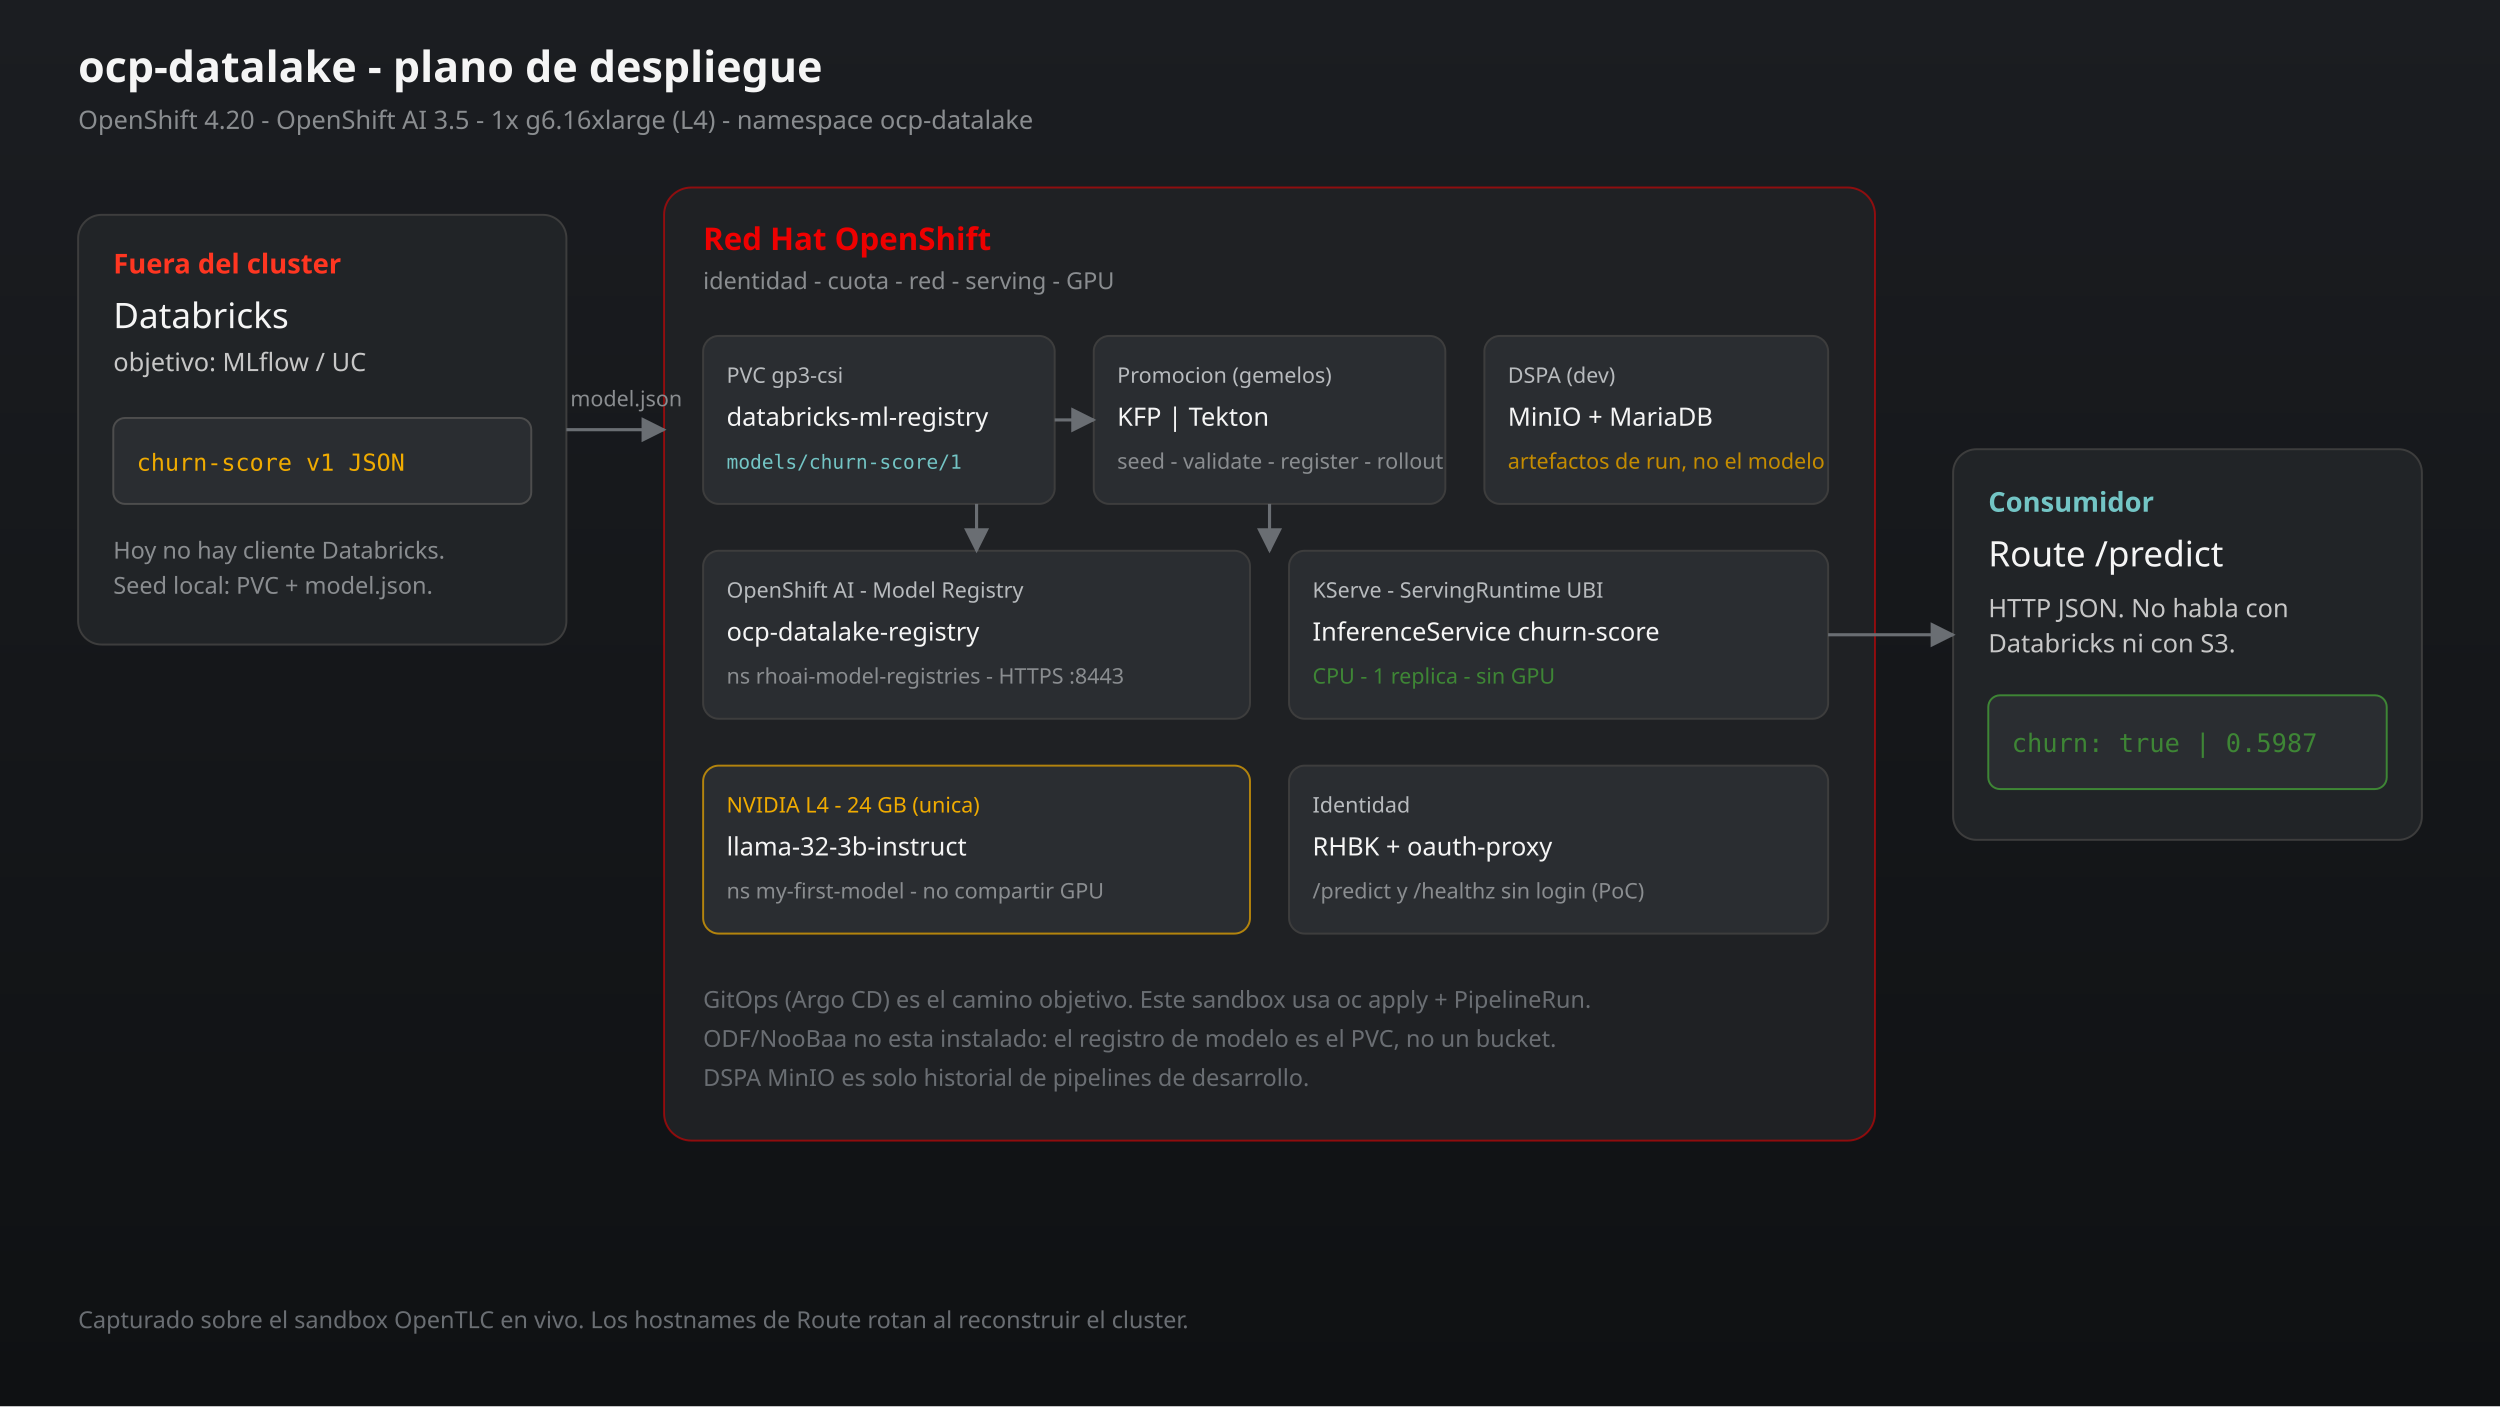
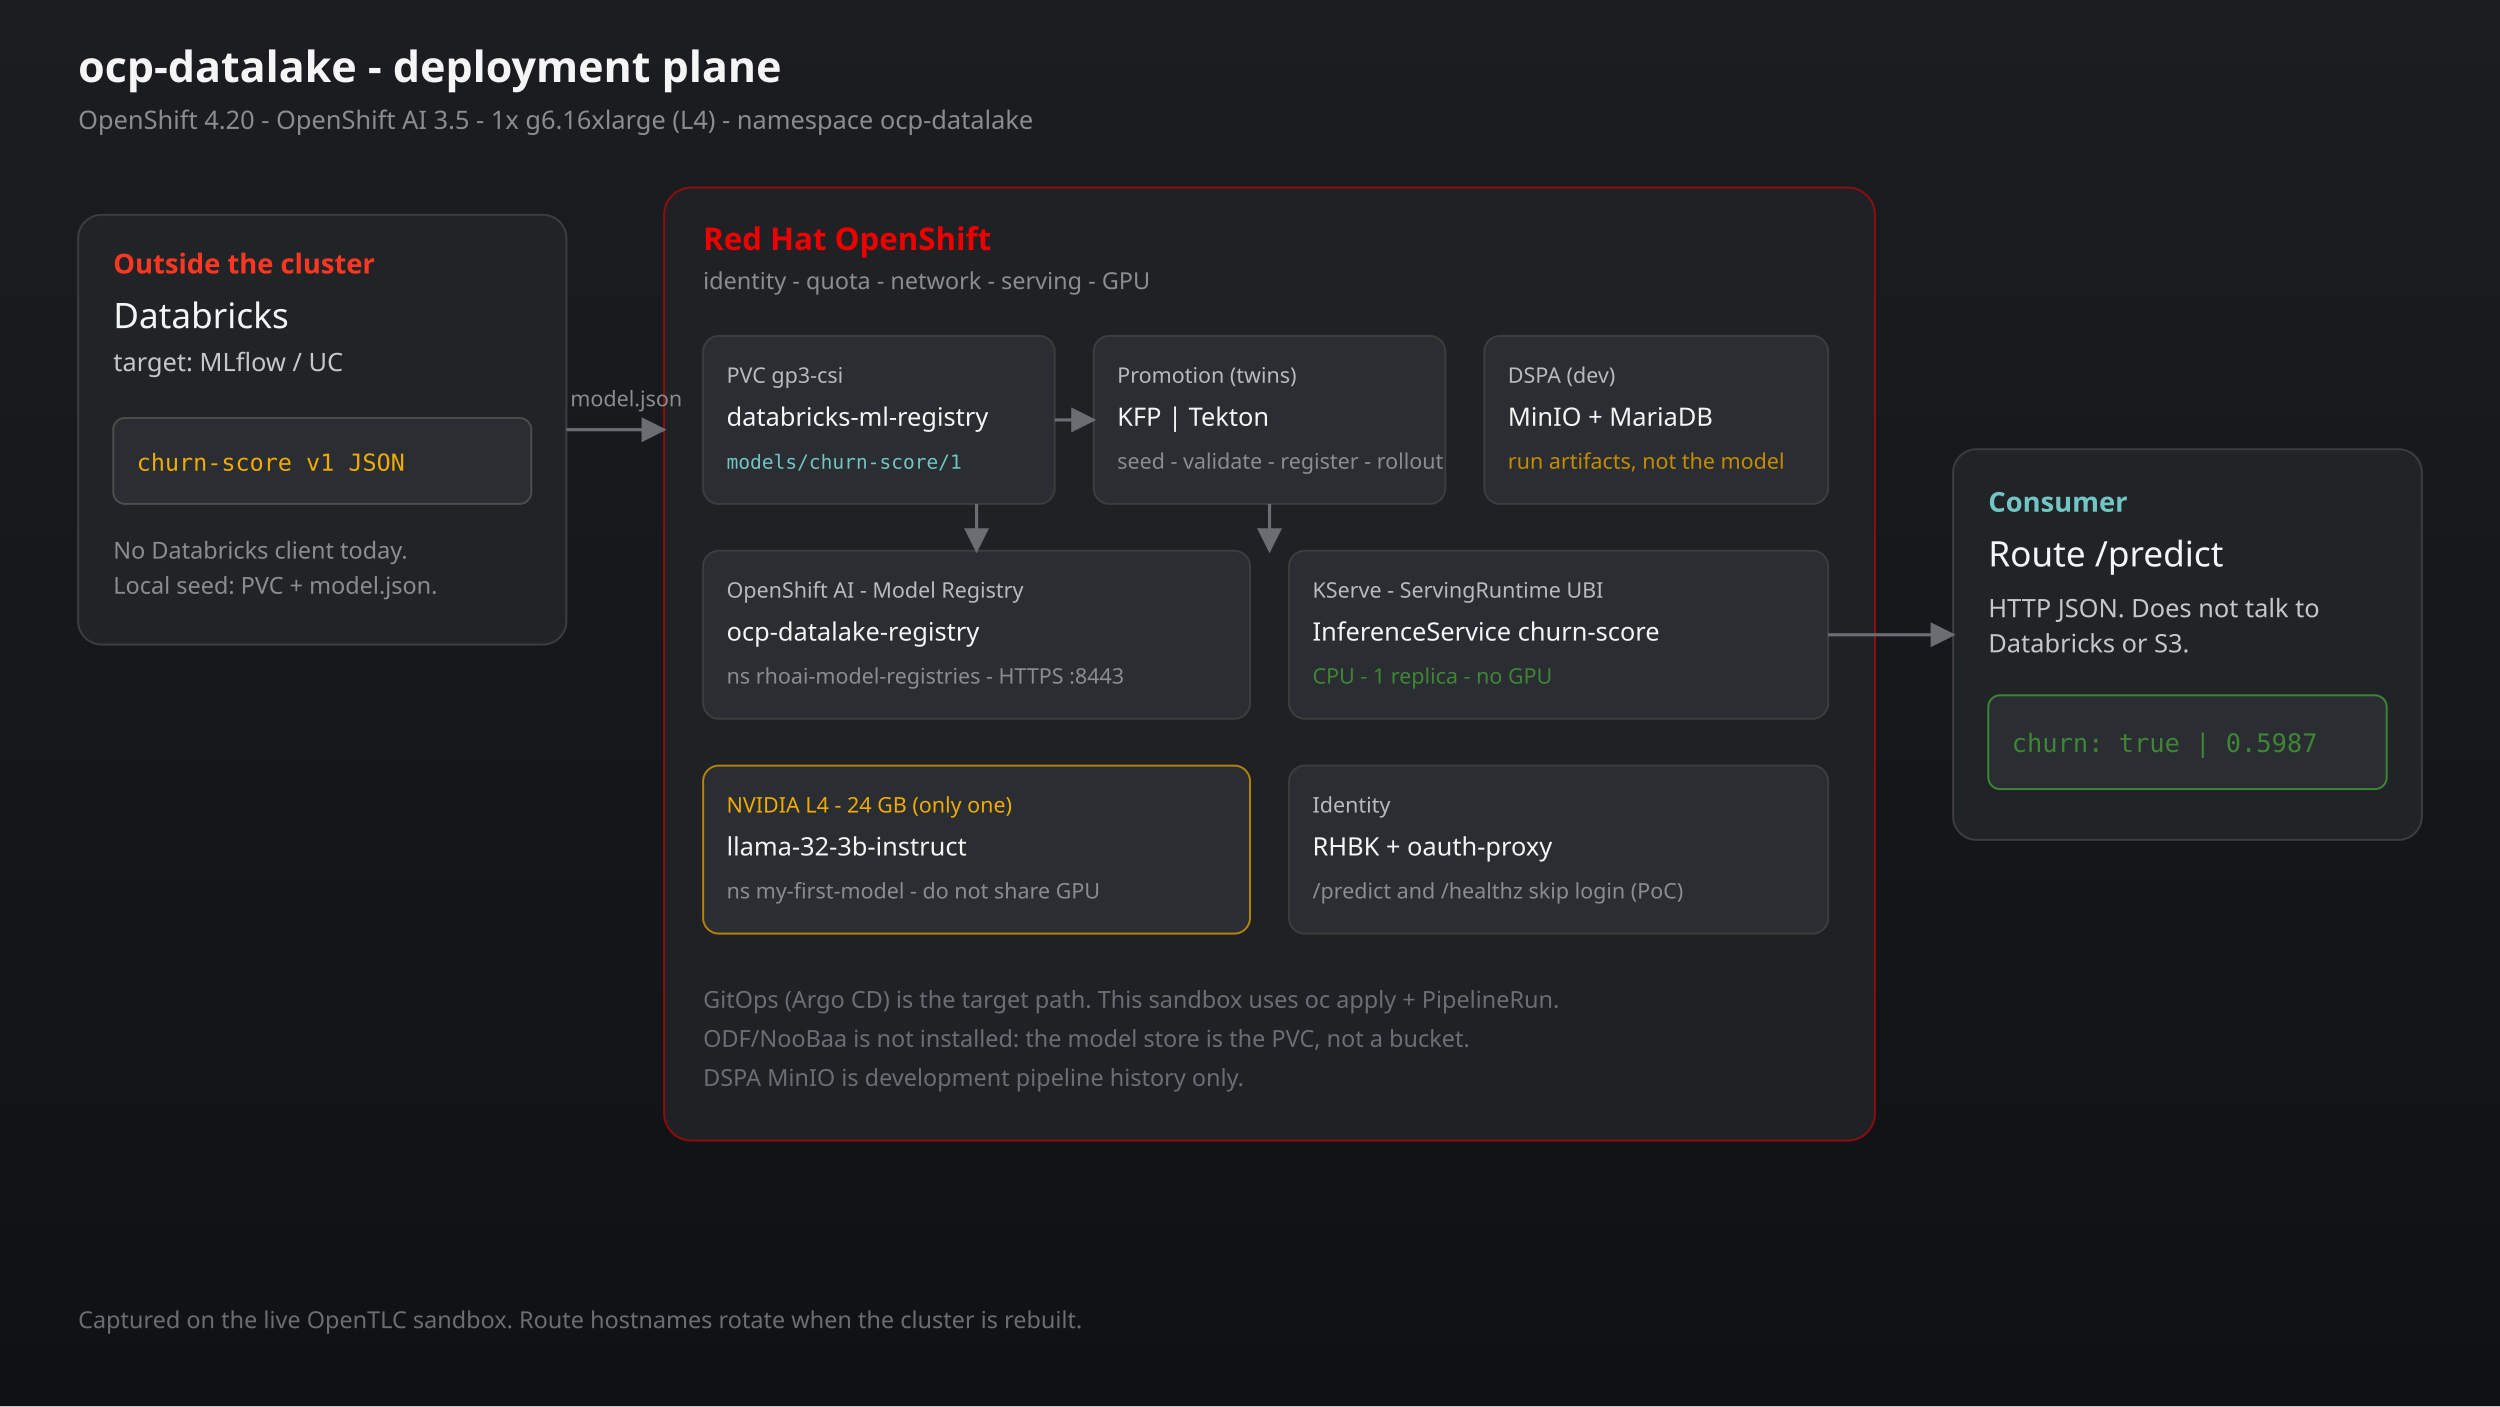
<svg xmlns="http://www.w3.org/2000/svg" viewBox="0 0 1280 720" role="img" aria-labelledby="arch-title arch-desc">
  <defs>
    <linearGradient id="bg" x1="0" y1="0" x2="0" y2="1">
      <stop offset="0" stop-color="#1b1d21" />
      <stop offset="1" stop-color="#0f1113" />
    </linearGradient>
    <marker id="arrow" viewBox="0 0 10 10" refX="9" refY="5" markerWidth="8" markerHeight="8" orient="auto-start-reverse">
      <path d="M0 0 L10 5 L0 10 z" fill="#6a6e73" />
    </marker>
  </defs>
  <rect width="1280" height="720" fill="url(#bg)" />
-   <text x="40" y="42" fill="#f5f5f5" font-family="Segoe UI, sans-serif" font-size="22" font-weight="600">ocp-datalake - plano de despliegue</text>
+   <text x="40" y="42" fill="#f5f5f5" font-family="Segoe UI, sans-serif" font-size="22" font-weight="600">ocp-datalake - deployment plane</text>
  <text x="40" y="66" fill="#8a8d90" font-family="Segoe UI, sans-serif" font-size="13">OpenShift 4.20 - OpenShift AI 3.5 - 1x g6.16xlarge (L4) - namespace ocp-datalake</text>
  <rect x="40" y="110" width="250" height="220" rx="12" fill="#212427" stroke="#3d3d3d" />
-   <text x="58" y="140" fill="#ff3621" font-family="Segoe UI, sans-serif" font-size="14" font-weight="600">Fuera del cluster</text>
+   <text x="58" y="140" fill="#ff3621" font-family="Segoe UI, sans-serif" font-size="14" font-weight="600">Outside the cluster</text>
  <text x="58" y="168" fill="#f5f5f5" font-family="Segoe UI, sans-serif" font-size="18">Databricks</text>
-   <text x="58" y="190" fill="#c7c7c7" font-family="Segoe UI, sans-serif" font-size="13">objetivo: MLflow / UC</text>
+   <text x="58" y="190" fill="#c7c7c7" font-family="Segoe UI, sans-serif" font-size="13">target: MLflow / UC</text>
  <rect x="58" y="214" width="214" height="44" rx="6" fill="#2a2d31" stroke="#4d4d4d" />
  <text x="70" y="241" fill="#f0ab00" font-family="Consolas, monospace" font-size="12">churn-score v1 JSON</text>
-   <text x="58" y="286" fill="#8a8d90" font-family="Segoe UI, sans-serif" font-size="12">Hoy no hay cliente Databricks.</text>
-   <text x="58" y="304" fill="#8a8d90" font-family="Segoe UI, sans-serif" font-size="12">Seed local: PVC + model.json.</text>
+   <text x="58" y="286" fill="#8a8d90" font-family="Segoe UI, sans-serif" font-size="12">No Databricks client today.</text>
+   <text x="58" y="304" fill="#8a8d90" font-family="Segoe UI, sans-serif" font-size="12">Local seed: PVC + model.json.</text>
  <rect x="340" y="96" width="620" height="488" rx="14" fill="#1f2124" stroke="#ee0000" stroke-opacity=".55" />
  <text x="360" y="128" fill="#ee0000" font-family="Segoe UI, sans-serif" font-size="16" font-weight="600">Red Hat OpenShift</text>
-   <text x="360" y="148" fill="#8a8d90" font-family="Segoe UI, sans-serif" font-size="12">identidad - cuota - red - serving - GPU</text>
+   <text x="360" y="148" fill="#8a8d90" font-family="Segoe UI, sans-serif" font-size="12">identity - quota - network - serving - GPU</text>
  <rect x="360" y="172" width="180" height="86" rx="8" fill="#2a2d31" stroke="#3d3d3d" />
  <text x="372" y="196" fill="#b8bbbe" font-family="Segoe UI, sans-serif" font-size="11">PVC gp3-csi</text>
  <text x="372" y="218" fill="#f5f5f5" font-family="Segoe UI, sans-serif" font-size="13">databricks-ml-registry</text>
  <text x="372" y="240" fill="#73c5c5" font-family="Consolas, monospace" font-size="10">models/churn-score/1</text>
  <rect x="560" y="172" width="180" height="86" rx="8" fill="#2a2d31" stroke="#3d3d3d" />
-   <text x="572" y="196" fill="#b8bbbe" font-family="Segoe UI, sans-serif" font-size="11">Promocion (gemelos)</text>
+   <text x="572" y="196" fill="#b8bbbe" font-family="Segoe UI, sans-serif" font-size="11">Promotion (twins)</text>
  <text x="572" y="218" fill="#f5f5f5" font-family="Segoe UI, sans-serif" font-size="13">KFP  |  Tekton</text>
  <text x="572" y="240" fill="#8a8d90" font-family="Segoe UI, sans-serif" font-size="11">seed - validate - register - rollout</text>
  <rect x="760" y="172" width="176" height="86" rx="8" fill="#2a2d31" stroke="#3d3d3d" />
  <text x="772" y="196" fill="#b8bbbe" font-family="Segoe UI, sans-serif" font-size="11">DSPA (dev)</text>
  <text x="772" y="218" fill="#f5f5f5" font-family="Segoe UI, sans-serif" font-size="13">MinIO + MariaDB</text>
-   <text x="772" y="240" fill="#c58c00" font-family="Segoe UI, sans-serif" font-size="11">artefactos de run, no el modelo</text>
+   <text x="772" y="240" fill="#c58c00" font-family="Segoe UI, sans-serif" font-size="11">run artifacts, not the model</text>
  <rect x="360" y="282" width="280" height="86" rx="8" fill="#2a2d31" stroke="#3d3d3d" />
  <text x="372" y="306" fill="#b8bbbe" font-family="Segoe UI, sans-serif" font-size="11">OpenShift AI - Model Registry</text>
  <text x="372" y="328" fill="#f5f5f5" font-family="Segoe UI, sans-serif" font-size="13">ocp-datalake-registry</text>
  <text x="372" y="350" fill="#8a8d90" font-family="Segoe UI, sans-serif" font-size="11">ns rhoai-model-registries - HTTPS :8443</text>
  <rect x="660" y="282" width="276" height="86" rx="8" fill="#2a2d31" stroke="#3d3d3d" />
  <text x="672" y="306" fill="#b8bbbe" font-family="Segoe UI, sans-serif" font-size="11">KServe - ServingRuntime UBI</text>
  <text x="672" y="328" fill="#f5f5f5" font-family="Segoe UI, sans-serif" font-size="13">InferenceService churn-score</text>
-   <text x="672" y="350" fill="#3e8635" font-family="Segoe UI, sans-serif" font-size="11">CPU - 1 replica - sin GPU</text>
+   <text x="672" y="350" fill="#3e8635" font-family="Segoe UI, sans-serif" font-size="11">CPU - 1 replica - no GPU</text>
  <rect x="360" y="392" width="280" height="86" rx="8" fill="#2a2d31" stroke="#f0ab00" stroke-opacity=".7" />
-   <text x="372" y="416" fill="#f0ab00" font-family="Segoe UI, sans-serif" font-size="11">NVIDIA L4 - 24 GB (unica)</text>
+   <text x="372" y="416" fill="#f0ab00" font-family="Segoe UI, sans-serif" font-size="11">NVIDIA L4 - 24 GB (only one)</text>
  <text x="372" y="438" fill="#f5f5f5" font-family="Segoe UI, sans-serif" font-size="13">llama-32-3b-instruct</text>
-   <text x="372" y="460" fill="#8a8d90" font-family="Segoe UI, sans-serif" font-size="11">ns my-first-model - no compartir GPU</text>
+   <text x="372" y="460" fill="#8a8d90" font-family="Segoe UI, sans-serif" font-size="11">ns my-first-model - do not share GPU</text>
  <rect x="660" y="392" width="276" height="86" rx="8" fill="#2a2d31" stroke="#3d3d3d" />
-   <text x="672" y="416" fill="#b8bbbe" font-family="Segoe UI, sans-serif" font-size="11">Identidad</text>
+   <text x="672" y="416" fill="#b8bbbe" font-family="Segoe UI, sans-serif" font-size="11">Identity</text>
  <text x="672" y="438" fill="#f5f5f5" font-family="Segoe UI, sans-serif" font-size="13">RHBK + oauth-proxy</text>
-   <text x="672" y="460" fill="#8a8d90" font-family="Segoe UI, sans-serif" font-size="11">/predict y /healthz sin login (PoC)</text>
-   <text x="360" y="516" fill="#6a6e73" font-family="Segoe UI, sans-serif" font-size="12">GitOps (Argo CD) es el camino objetivo. Este sandbox usa oc apply + PipelineRun.</text>
-   <text x="360" y="536" fill="#6a6e73" font-family="Segoe UI, sans-serif" font-size="12">ODF/NooBaa no esta instalado: el registro de modelo es el PVC, no un bucket.</text>
-   <text x="360" y="556" fill="#6a6e73" font-family="Segoe UI, sans-serif" font-size="12">DSPA MinIO es solo historial de pipelines de desarrollo.</text>
+   <text x="672" y="460" fill="#8a8d90" font-family="Segoe UI, sans-serif" font-size="11">/predict and /healthz skip login (PoC)</text>
+   <text x="360" y="516" fill="#6a6e73" font-family="Segoe UI, sans-serif" font-size="12">GitOps (Argo CD) is the target path. This sandbox uses oc apply + PipelineRun.</text>
+   <text x="360" y="536" fill="#6a6e73" font-family="Segoe UI, sans-serif" font-size="12">ODF/NooBaa is not installed: the model store is the PVC, not a bucket.</text>
+   <text x="360" y="556" fill="#6a6e73" font-family="Segoe UI, sans-serif" font-size="12">DSPA MinIO is development pipeline history only.</text>
  <rect x="1000" y="230" width="240" height="200" rx="12" fill="#212427" stroke="#3d3d3d" />
-   <text x="1018" y="262" fill="#73c5c5" font-family="Segoe UI, sans-serif" font-size="14" font-weight="600">Consumidor</text>
+   <text x="1018" y="262" fill="#73c5c5" font-family="Segoe UI, sans-serif" font-size="14" font-weight="600">Consumer</text>
  <text x="1018" y="290" fill="#f5f5f5" font-family="Segoe UI, sans-serif" font-size="18">Route /predict</text>
-   <text x="1018" y="316" fill="#c7c7c7" font-family="Segoe UI, sans-serif" font-size="13">HTTP JSON. No habla con</text>
-   <text x="1018" y="334" fill="#c7c7c7" font-family="Segoe UI, sans-serif" font-size="13">Databricks ni con S3.</text>
+   <text x="1018" y="316" fill="#c7c7c7" font-family="Segoe UI, sans-serif" font-size="13">HTTP JSON. Does not talk to</text>
+   <text x="1018" y="334" fill="#c7c7c7" font-family="Segoe UI, sans-serif" font-size="13">Databricks or S3.</text>
  <rect x="1018" y="356" width="204" height="48" rx="6" fill="#2a2d31" stroke="#3e8635" />
  <text x="1030" y="385" fill="#3e8635" font-family="Consolas, monospace" font-size="13">churn: true  |  0.5987</text>
  <g fill="none" stroke="#6a6e73" stroke-width="1.6" marker-end="url(#arrow)">
    <path d="M290 220 H340" />
    <path d="M540 215 H560" />
    <path d="M650 258 V282" />
    <path d="M500 258 V282" />
    <path d="M936 325 H1000" />
  </g>
  <text x="292" y="208" fill="#8a8d90" font-family="Segoe UI, sans-serif" font-size="11">model.json</text>
-   <text x="40" y="680" fill="#6a6e73" font-family="Segoe UI, sans-serif" font-size="12">Capturado sobre el sandbox OpenTLC en vivo. Los hostnames de Route rotan al reconstruir el cluster.</text>
+   <text x="40" y="680" fill="#6a6e73" font-family="Segoe UI, sans-serif" font-size="12">Captured on the live OpenTLC sandbox. Route hostnames rotate when the cluster is rebuilt.</text>
</svg>
